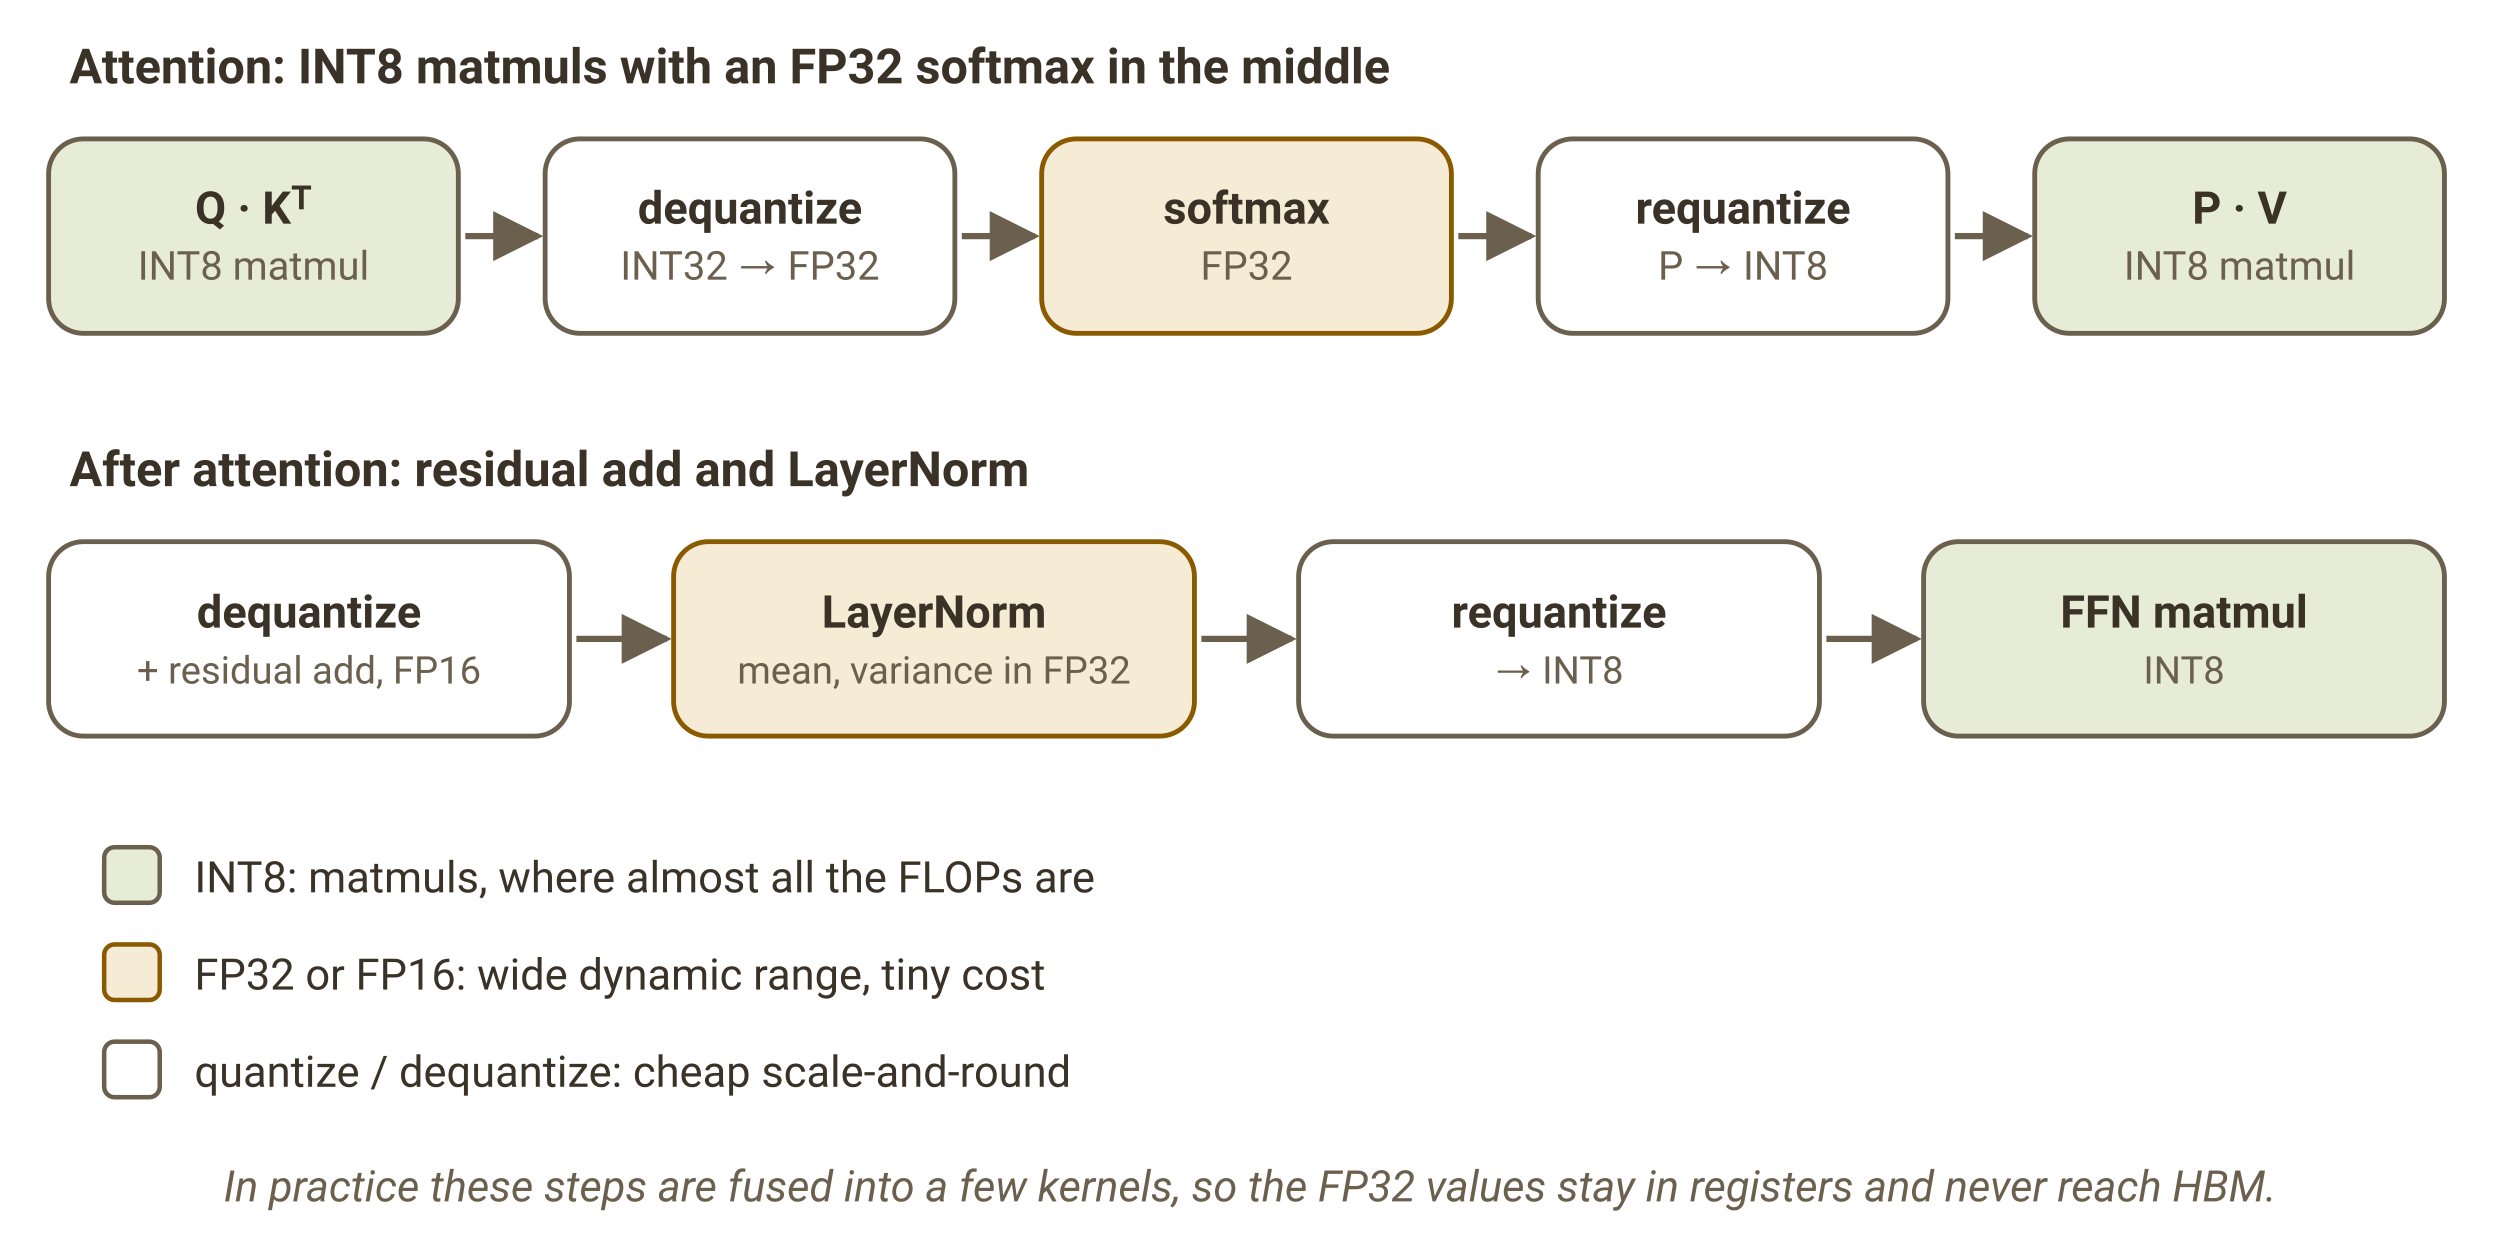
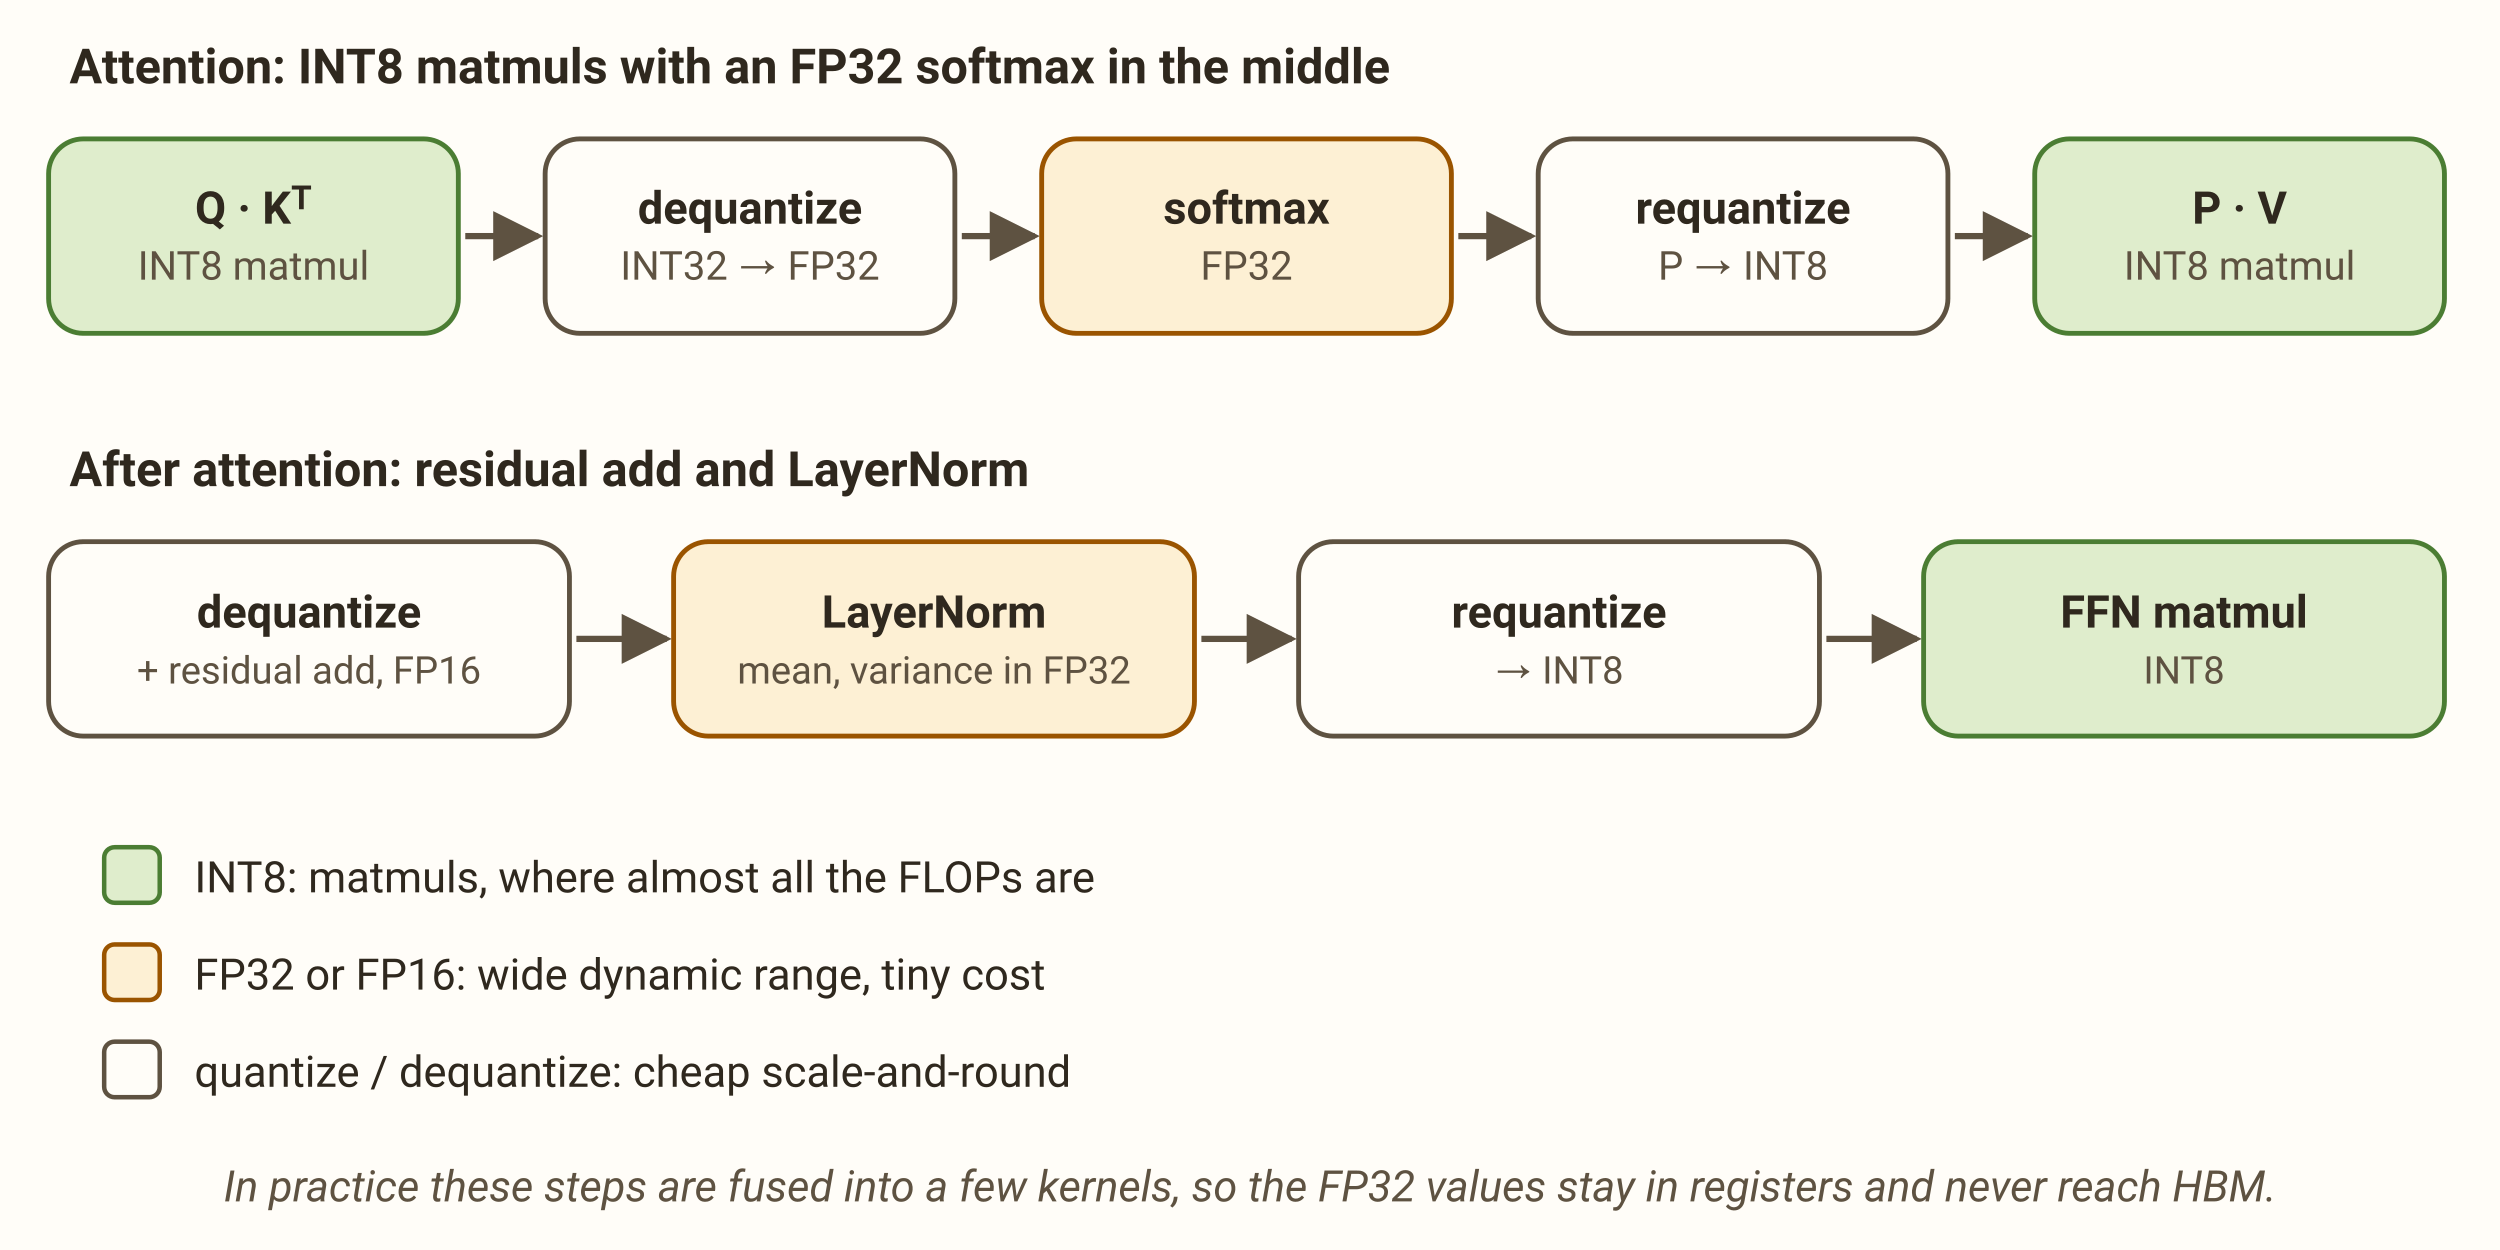
<svg xmlns="http://www.w3.org/2000/svg" viewBox="0 0 720 360" width="720" height="360" font-family="system-ui, -apple-system, 'Segoe UI', Roboto, Helvetica, Arial, sans-serif" role="img">
  <defs>
    <marker id="ah-4f5d36" viewBox="0 0 10 10" refX="9" refY="5" markerWidth="8" markerHeight="8" orient="auto-start-reverse">
-       <path d="M0 0 L10 5 L0 10 z" fill="#6b5f4d" />
+       <path d="M0 0 L10 5 L0 10 z" fill="#5e5241" />
    </marker>
  </defs>
-   <rect width="720" height="360" fill="#ffffff" />
-   <text x="20" y="24" font-size="14" font-weight="700" fill="#3a3226" text-anchor="start">Attention: INT8 matmuls with an FP32 softmax in the middle</text>
-   <rect x="14" y="40" width="118" height="56" rx="10" fill="#e6ecd5" stroke="#6b5f4d" stroke-width="1.4" />
-   <text x="73" y="64.425" font-size="13" font-weight="700" fill="#3a3226" text-anchor="middle">Q · Kᵀ</text>
-   <text x="73" y="80.545" font-size="11.5" font-weight="400" fill="#6b5f4d" text-anchor="middle">INT8 matmul</text>
-   <line x1="134" y1="68" x2="155" y2="68" stroke="#6b5f4d" stroke-width="1.8" marker-end="url(#ah-4f5d36)" />
-   <rect x="157" y="40" width="118" height="56" rx="10" fill="#ffffff" stroke="#6b5f4d" stroke-width="1.4" />
-   <text x="216" y="64.425" font-size="13" font-weight="700" fill="#3a3226" text-anchor="middle">dequantize</text>
-   <text x="216" y="80.545" font-size="11.5" font-weight="400" fill="#6b5f4d" text-anchor="middle">INT32 → FP32</text>
-   <line x1="277" y1="68" x2="298" y2="68" stroke="#6b5f4d" stroke-width="1.8" marker-end="url(#ah-4f5d36)" />
-   <rect x="300" y="40" width="118" height="56" rx="10" fill="#f6ecd6" stroke="#8a5a00" stroke-width="1.4" />
-   <text x="359" y="64.425" font-size="13" font-weight="700" fill="#3a3226" text-anchor="middle">softmax</text>
-   <text x="359" y="80.545" font-size="11.5" font-weight="400" fill="#6b5f4d" text-anchor="middle">FP32</text>
-   <line x1="420" y1="68" x2="441" y2="68" stroke="#6b5f4d" stroke-width="1.8" marker-end="url(#ah-4f5d36)" />
-   <rect x="443" y="40" width="118" height="56" rx="10" fill="#ffffff" stroke="#6b5f4d" stroke-width="1.4" />
-   <text x="502" y="64.425" font-size="13" font-weight="700" fill="#3a3226" text-anchor="middle">requantize</text>
-   <text x="502" y="80.545" font-size="11.5" font-weight="400" fill="#6b5f4d" text-anchor="middle">P → INT8</text>
-   <line x1="563" y1="68" x2="584" y2="68" stroke="#6b5f4d" stroke-width="1.8" marker-end="url(#ah-4f5d36)" />
-   <rect x="586" y="40" width="118" height="56" rx="10" fill="#e6ecd5" stroke="#6b5f4d" stroke-width="1.4" />
-   <text x="645" y="64.425" font-size="13" font-weight="700" fill="#3a3226" text-anchor="middle">P · V</text>
-   <text x="645" y="80.545" font-size="11.5" font-weight="400" fill="#6b5f4d" text-anchor="middle">INT8 matmul</text>
-   <text x="20" y="140" font-size="14" font-weight="700" fill="#3a3226" text-anchor="start">After attention: residual add and LayerNorm</text>
-   <rect x="14" y="156" width="150" height="56" rx="10" fill="#ffffff" stroke="#6b5f4d" stroke-width="1.4" />
-   <text x="89" y="180.75" font-size="13" font-weight="700" fill="#3a3226" text-anchor="middle">dequantize</text>
-   <text x="89" y="196.87" font-size="11" font-weight="400" fill="#6b5f4d" text-anchor="middle">+ residual add, FP16</text>
-   <line x1="166" y1="184" x2="192" y2="184" stroke="#6b5f4d" stroke-width="1.8" marker-end="url(#ah-4f5d36)" />
-   <rect x="194" y="156" width="150" height="56" rx="10" fill="#f6ecd6" stroke="#8a5a00" stroke-width="1.4" />
-   <text x="269" y="180.75" font-size="13" font-weight="700" fill="#3a3226" text-anchor="middle">LayerNorm</text>
-   <text x="269" y="196.87" font-size="11" font-weight="400" fill="#6b5f4d" text-anchor="middle">mean, variance in FP32</text>
-   <line x1="346" y1="184" x2="372" y2="184" stroke="#6b5f4d" stroke-width="1.8" marker-end="url(#ah-4f5d36)" />
-   <rect x="374" y="156" width="150" height="56" rx="10" fill="#ffffff" stroke="#6b5f4d" stroke-width="1.4" />
-   <text x="449" y="180.75" font-size="13" font-weight="700" fill="#3a3226" text-anchor="middle">requantize</text>
-   <text x="449" y="196.87" font-size="11" font-weight="400" fill="#6b5f4d" text-anchor="middle">→ INT8</text>
-   <line x1="526" y1="184" x2="552" y2="184" stroke="#6b5f4d" stroke-width="1.8" marker-end="url(#ah-4f5d36)" />
-   <rect x="554" y="156" width="150" height="56" rx="10" fill="#e6ecd5" stroke="#6b5f4d" stroke-width="1.4" />
-   <text x="629" y="180.75" font-size="13" font-weight="700" fill="#3a3226" text-anchor="middle">FFN matmul</text>
-   <text x="629" y="196.87" font-size="11" font-weight="400" fill="#6b5f4d" text-anchor="middle">INT8</text>
-   <rect x="30" y="244" width="16" height="16" rx="3" fill="#e6ecd5" stroke="#6b5f4d" stroke-width="1.3" />
-   <text x="56" y="257" font-size="12.5" font-weight="400" fill="#3a3226" text-anchor="start">INT8: matmuls, where almost all the FLOPs are</text>
-   <rect x="30" y="272" width="16" height="16" rx="3" fill="#f6ecd6" stroke="#8a5a00" stroke-width="1.3" />
-   <text x="56" y="285" font-size="12.5" font-weight="400" fill="#3a3226" text-anchor="start">FP32 or FP16: wide dynamic range, tiny cost</text>
-   <rect x="30" y="300" width="16" height="16" rx="3" fill="#ffffff" stroke="#6b5f4d" stroke-width="1.3" />
-   <text x="56" y="313" font-size="12.5" font-weight="400" fill="#3a3226" text-anchor="start">quantize / dequantize: cheap scale-and-round</text>
-   <text x="360" y="346" font-size="12.5" font-weight="400" fill="#6b5f4d" text-anchor="middle" font-style="italic">In practice these steps are fused into a few kernels, so the FP32 values stay in registers and never reach HBM.</text>
+   <rect width="720" height="360" fill="#fffdf8" />
+   <text x="20" y="24" font-size="14" font-weight="700" fill="#2f281e" text-anchor="start">Attention: INT8 matmuls with an FP32 softmax in the middle</text>
+   <rect x="14" y="40" width="118" height="56" rx="10" fill="#dfedcc" stroke="#4b7d33" stroke-width="1.4" />
+   <text x="73" y="64.425" font-size="13" font-weight="700" fill="#2f281e" text-anchor="middle">Q · Kᵀ</text>
+   <text x="73" y="80.545" font-size="11.5" font-weight="400" fill="#5e5241" text-anchor="middle">INT8 matmul</text>
+   <line x1="134" y1="68" x2="155" y2="68" stroke="#5e5241" stroke-width="1.8" marker-end="url(#ah-4f5d36)" />
+   <rect x="157" y="40" width="118" height="56" rx="10" fill="#fffdf8" stroke="#5e5241" stroke-width="1.4" />
+   <text x="216" y="64.425" font-size="13" font-weight="700" fill="#2f281e" text-anchor="middle">dequantize</text>
+   <text x="216" y="80.545" font-size="11.5" font-weight="400" fill="#5e5241" text-anchor="middle">INT32 → FP32</text>
+   <line x1="277" y1="68" x2="298" y2="68" stroke="#5e5241" stroke-width="1.8" marker-end="url(#ah-4f5d36)" />
+   <rect x="300" y="40" width="118" height="56" rx="10" fill="#fdf0d4" stroke="#9a5400" stroke-width="1.4" />
+   <text x="359" y="64.425" font-size="13" font-weight="700" fill="#2f281e" text-anchor="middle">softmax</text>
+   <text x="359" y="80.545" font-size="11.5" font-weight="400" fill="#5e5241" text-anchor="middle">FP32</text>
+   <line x1="420" y1="68" x2="441" y2="68" stroke="#5e5241" stroke-width="1.8" marker-end="url(#ah-4f5d36)" />
+   <rect x="443" y="40" width="118" height="56" rx="10" fill="#fffdf8" stroke="#5e5241" stroke-width="1.4" />
+   <text x="502" y="64.425" font-size="13" font-weight="700" fill="#2f281e" text-anchor="middle">requantize</text>
+   <text x="502" y="80.545" font-size="11.5" font-weight="400" fill="#5e5241" text-anchor="middle">P → INT8</text>
+   <line x1="563" y1="68" x2="584" y2="68" stroke="#5e5241" stroke-width="1.8" marker-end="url(#ah-4f5d36)" />
+   <rect x="586" y="40" width="118" height="56" rx="10" fill="#dfedcc" stroke="#4b7d33" stroke-width="1.4" />
+   <text x="645" y="64.425" font-size="13" font-weight="700" fill="#2f281e" text-anchor="middle">P · V</text>
+   <text x="645" y="80.545" font-size="11.5" font-weight="400" fill="#5e5241" text-anchor="middle">INT8 matmul</text>
+   <text x="20" y="140" font-size="14" font-weight="700" fill="#2f281e" text-anchor="start">After attention: residual add and LayerNorm</text>
+   <rect x="14" y="156" width="150" height="56" rx="10" fill="#fffdf8" stroke="#5e5241" stroke-width="1.4" />
+   <text x="89" y="180.75" font-size="13" font-weight="700" fill="#2f281e" text-anchor="middle">dequantize</text>
+   <text x="89" y="196.87" font-size="11" font-weight="400" fill="#5e5241" text-anchor="middle">+ residual add, FP16</text>
+   <line x1="166" y1="184" x2="192" y2="184" stroke="#5e5241" stroke-width="1.8" marker-end="url(#ah-4f5d36)" />
+   <rect x="194" y="156" width="150" height="56" rx="10" fill="#fdf0d4" stroke="#9a5400" stroke-width="1.4" />
+   <text x="269" y="180.75" font-size="13" font-weight="700" fill="#2f281e" text-anchor="middle">LayerNorm</text>
+   <text x="269" y="196.87" font-size="11" font-weight="400" fill="#5e5241" text-anchor="middle">mean, variance in FP32</text>
+   <line x1="346" y1="184" x2="372" y2="184" stroke="#5e5241" stroke-width="1.8" marker-end="url(#ah-4f5d36)" />
+   <rect x="374" y="156" width="150" height="56" rx="10" fill="#fffdf8" stroke="#5e5241" stroke-width="1.4" />
+   <text x="449" y="180.75" font-size="13" font-weight="700" fill="#2f281e" text-anchor="middle">requantize</text>
+   <text x="449" y="196.87" font-size="11" font-weight="400" fill="#5e5241" text-anchor="middle">→ INT8</text>
+   <line x1="526" y1="184" x2="552" y2="184" stroke="#5e5241" stroke-width="1.8" marker-end="url(#ah-4f5d36)" />
+   <rect x="554" y="156" width="150" height="56" rx="10" fill="#dfedcc" stroke="#4b7d33" stroke-width="1.4" />
+   <text x="629" y="180.75" font-size="13" font-weight="700" fill="#2f281e" text-anchor="middle">FFN matmul</text>
+   <text x="629" y="196.87" font-size="11" font-weight="400" fill="#5e5241" text-anchor="middle">INT8</text>
+   <rect x="30" y="244" width="16" height="16" rx="3" fill="#dfedcc" stroke="#4b7d33" stroke-width="1.3" />
+   <text x="56" y="257" font-size="12.5" font-weight="400" fill="#2f281e" text-anchor="start">INT8: matmuls, where almost all the FLOPs are</text>
+   <rect x="30" y="272" width="16" height="16" rx="3" fill="#fdf0d4" stroke="#9a5400" stroke-width="1.3" />
+   <text x="56" y="285" font-size="12.5" font-weight="400" fill="#2f281e" text-anchor="start">FP32 or FP16: wide dynamic range, tiny cost</text>
+   <rect x="30" y="300" width="16" height="16" rx="3" fill="#fffdf8" stroke="#5e5241" stroke-width="1.3" />
+   <text x="56" y="313" font-size="12.5" font-weight="400" fill="#2f281e" text-anchor="start">quantize / dequantize: cheap scale-and-round</text>
+   <text x="360" y="346" font-size="12.5" font-weight="400" fill="#5e5241" text-anchor="middle" font-style="italic">In practice these steps are fused into a few kernels, so the FP32 values stay in registers and never reach HBM.</text>
</svg>
